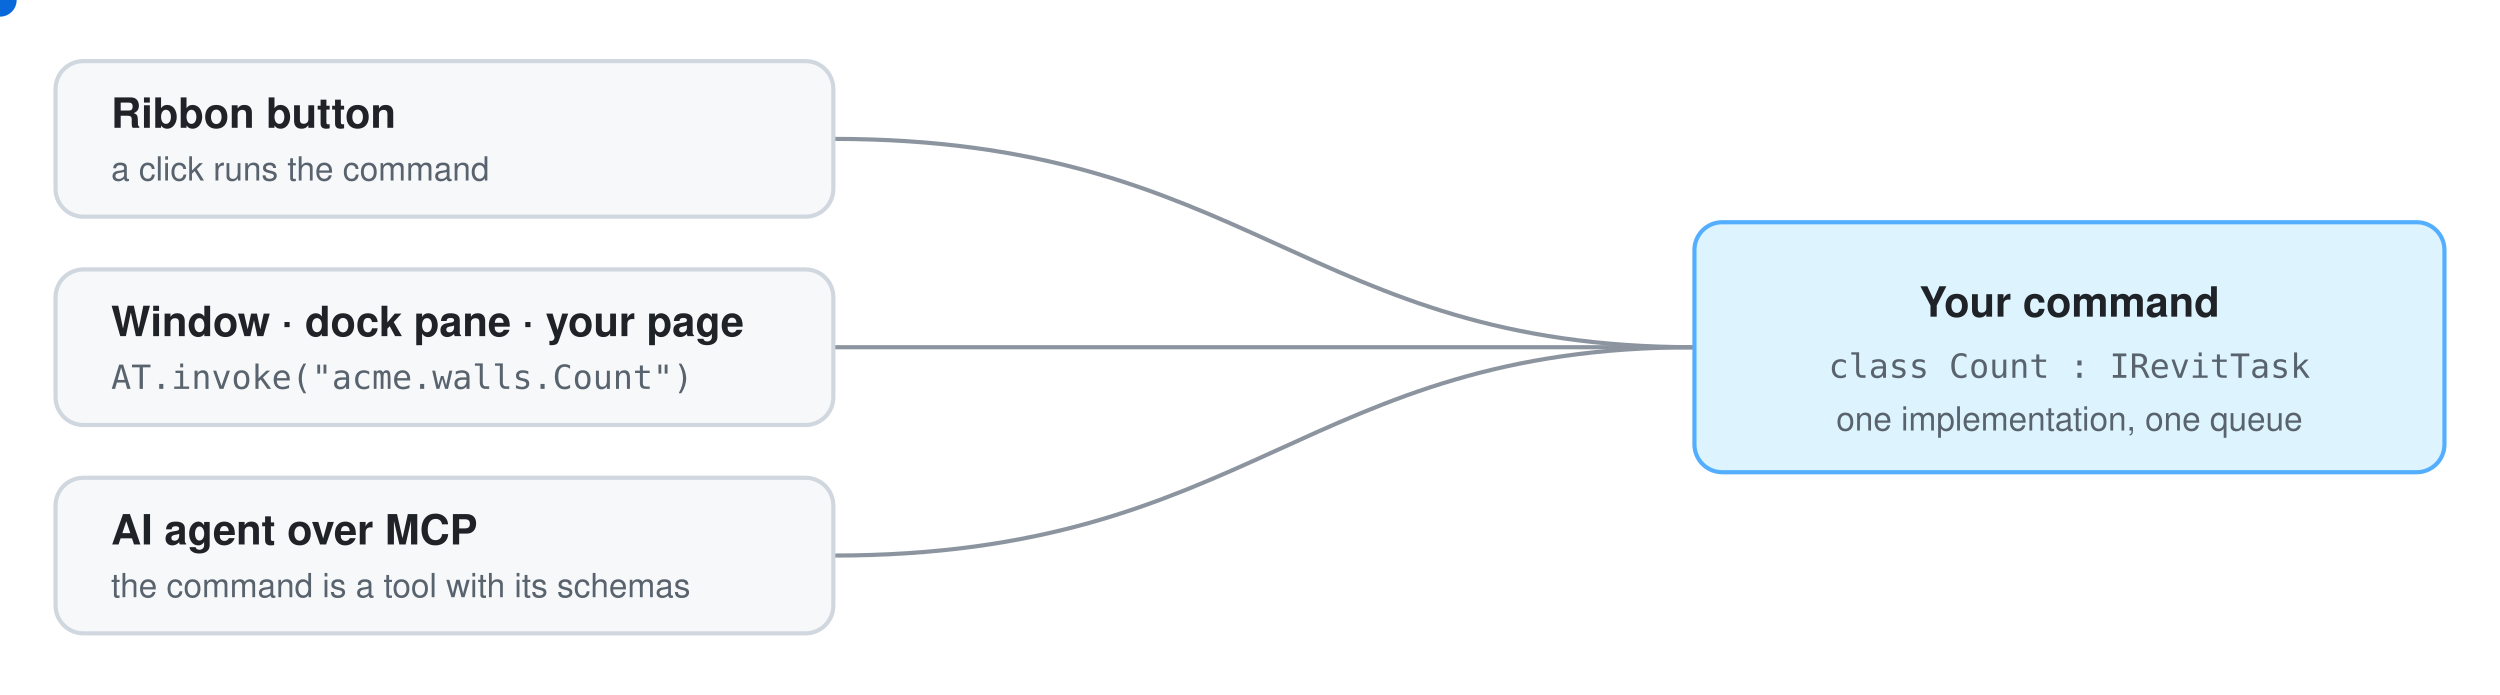
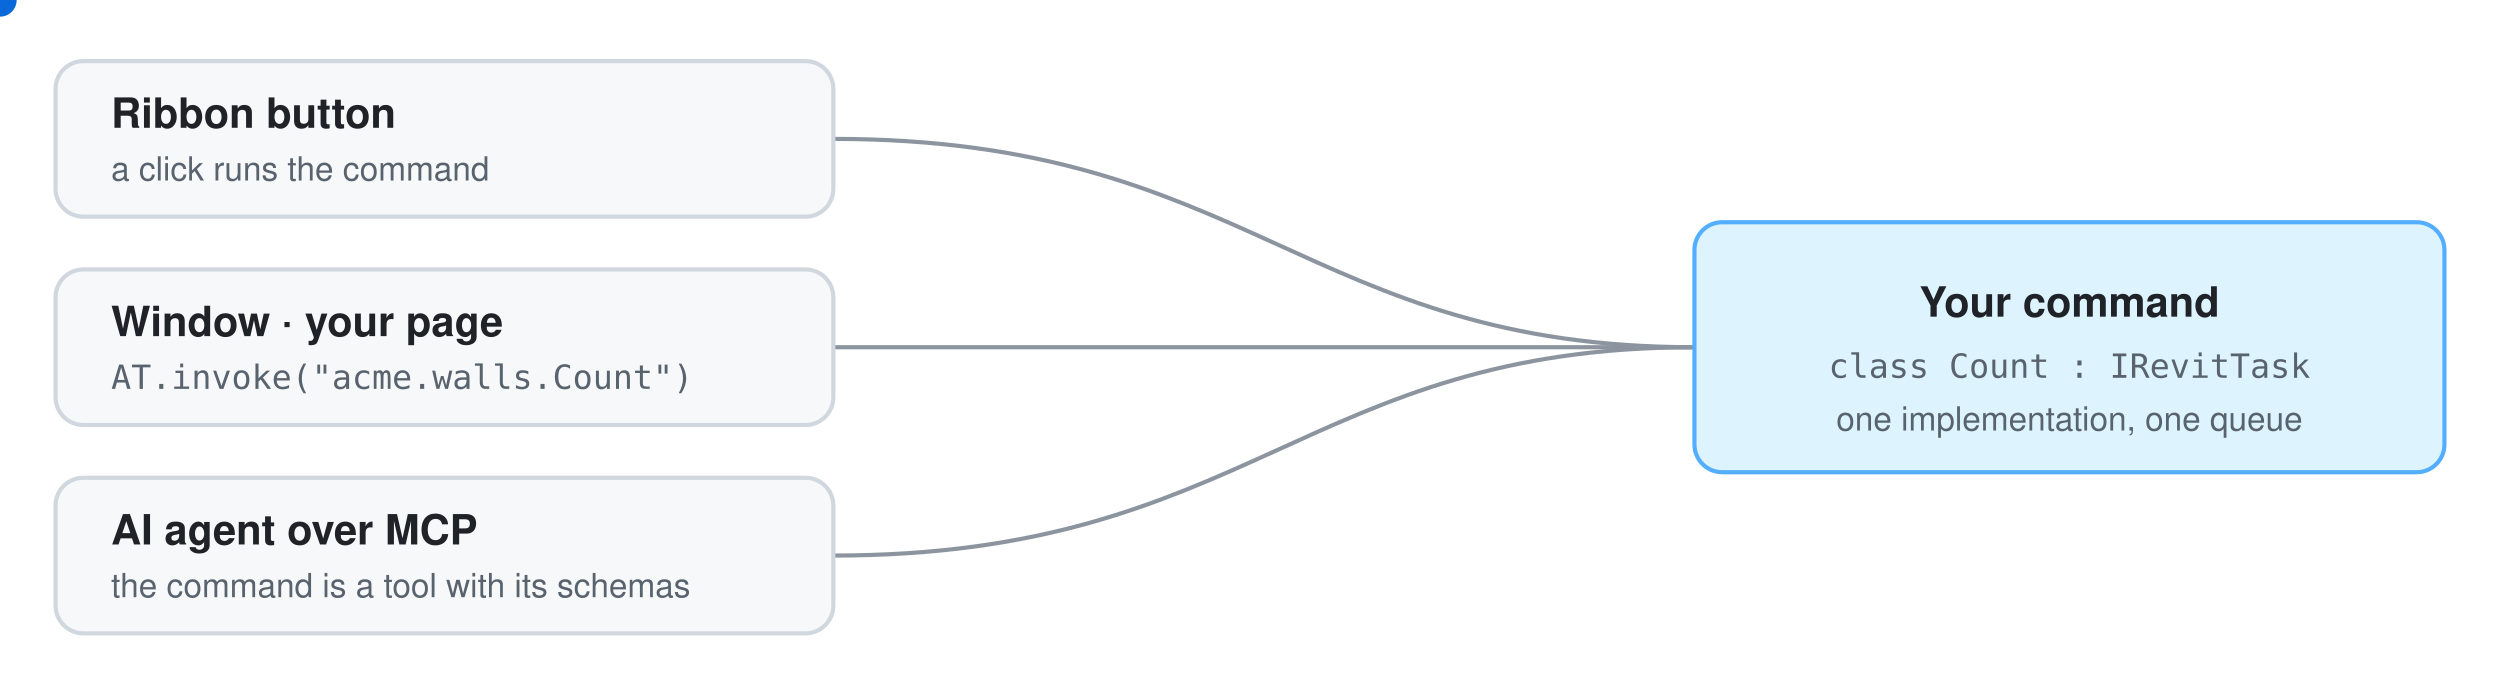
<svg xmlns="http://www.w3.org/2000/svg" viewBox="0 0 900 250" width="900" height="250" role="img" aria-labelledby="t d">
  <style>
    .box { fill: #f6f8fa; stroke: #d0d7de; stroke-width: 1.5; }
    .hot { fill: #ddf4ff; stroke: #54aeff; }
    .title { font: 600 15px -apple-system, "Segoe UI", Helvetica, Arial, sans-serif; fill: #1f2328; }
    .sub { font: 12px -apple-system, "Segoe UI", Helvetica, Arial, sans-serif; fill: #59636e; }
    .code { font: 12px ui-monospace, SFMono-Regular, Consolas, monospace; fill: #59636e; }
    .line { stroke: #8c959f; stroke-width: 1.5; fill: none; }
    .dot { fill: #0969da; }
    @media (prefers-color-scheme: dark) {
      .box { fill: #161b22; stroke: #3d444d; }
      .hot { fill: #0c2d4d; stroke: #1f6feb; }
      .title { fill: #f0f6fc; }
      .sub, .code { fill: #9198a1; }
      .line { stroke: #656c76; }
      .dot { fill: #4493f8; }
    }
    @media (prefers-reduced-motion: reduce) { .moving { display: none; } }
  </style>
  <path id="p1" class="line" d="M300,50 C450,50 470,125 610,125" />
  <path id="p2" class="line" d="M300,125 H610" />
  <path id="p3" class="line" d="M300,200 C450,200 470,125 610,125" />
  <circle class="dot moving" r="6">
    <animateMotion dur="2.4s" begin="0s" repeatCount="indefinite">
      <mpath href="#p1" />
    </animateMotion>
  </circle>
  <circle class="dot moving" r="6" visibility="hidden">
    <set attributeName="visibility" to="visible" begin="0.8s" fill="freeze" />
    <animateMotion dur="2.4s" begin="0.8s" repeatCount="indefinite">
      <mpath href="#p2" />
    </animateMotion>
  </circle>
  <circle class="dot moving" r="6" visibility="hidden">
    <set attributeName="visibility" to="visible" begin="1.6s" fill="freeze" />
    <animateMotion dur="2.4s" begin="1.6s" repeatCount="indefinite">
      <mpath href="#p3" />
    </animateMotion>
  </circle>
  <rect class="box" x="20" y="22" width="280" height="56" rx="10" />
  <text class="title" x="40" y="46">Ribbon button</text>
  <text class="sub" x="40" y="65">a click runs the command</text>
  <rect class="box" x="20" y="97" width="280" height="56" rx="10" />
-   <text class="title" x="40" y="121">Window · dock pane · your page</text>
+   <text class="title" x="40" y="121">Window · your page</text>
  <text class="code" x="40" y="140">AT.invoke("acme.walls.Count")</text>
  <rect class="box" x="20" y="172" width="280" height="56" rx="10" />
  <text class="title" x="40" y="196">AI agent over MCP</text>
  <text class="sub" x="40" y="215">the command is a tool with its schemas</text>
  <rect class="box hot" x="610" y="80" width="270" height="90" rx="10" />
  <text class="title" x="745" y="114" text-anchor="middle">Your command</text>
  <text class="code" x="745" y="136" text-anchor="middle">class Count : IRevitTask</text>
  <text class="sub" x="745" y="155" text-anchor="middle">one implementation, one queue</text>
</svg>
